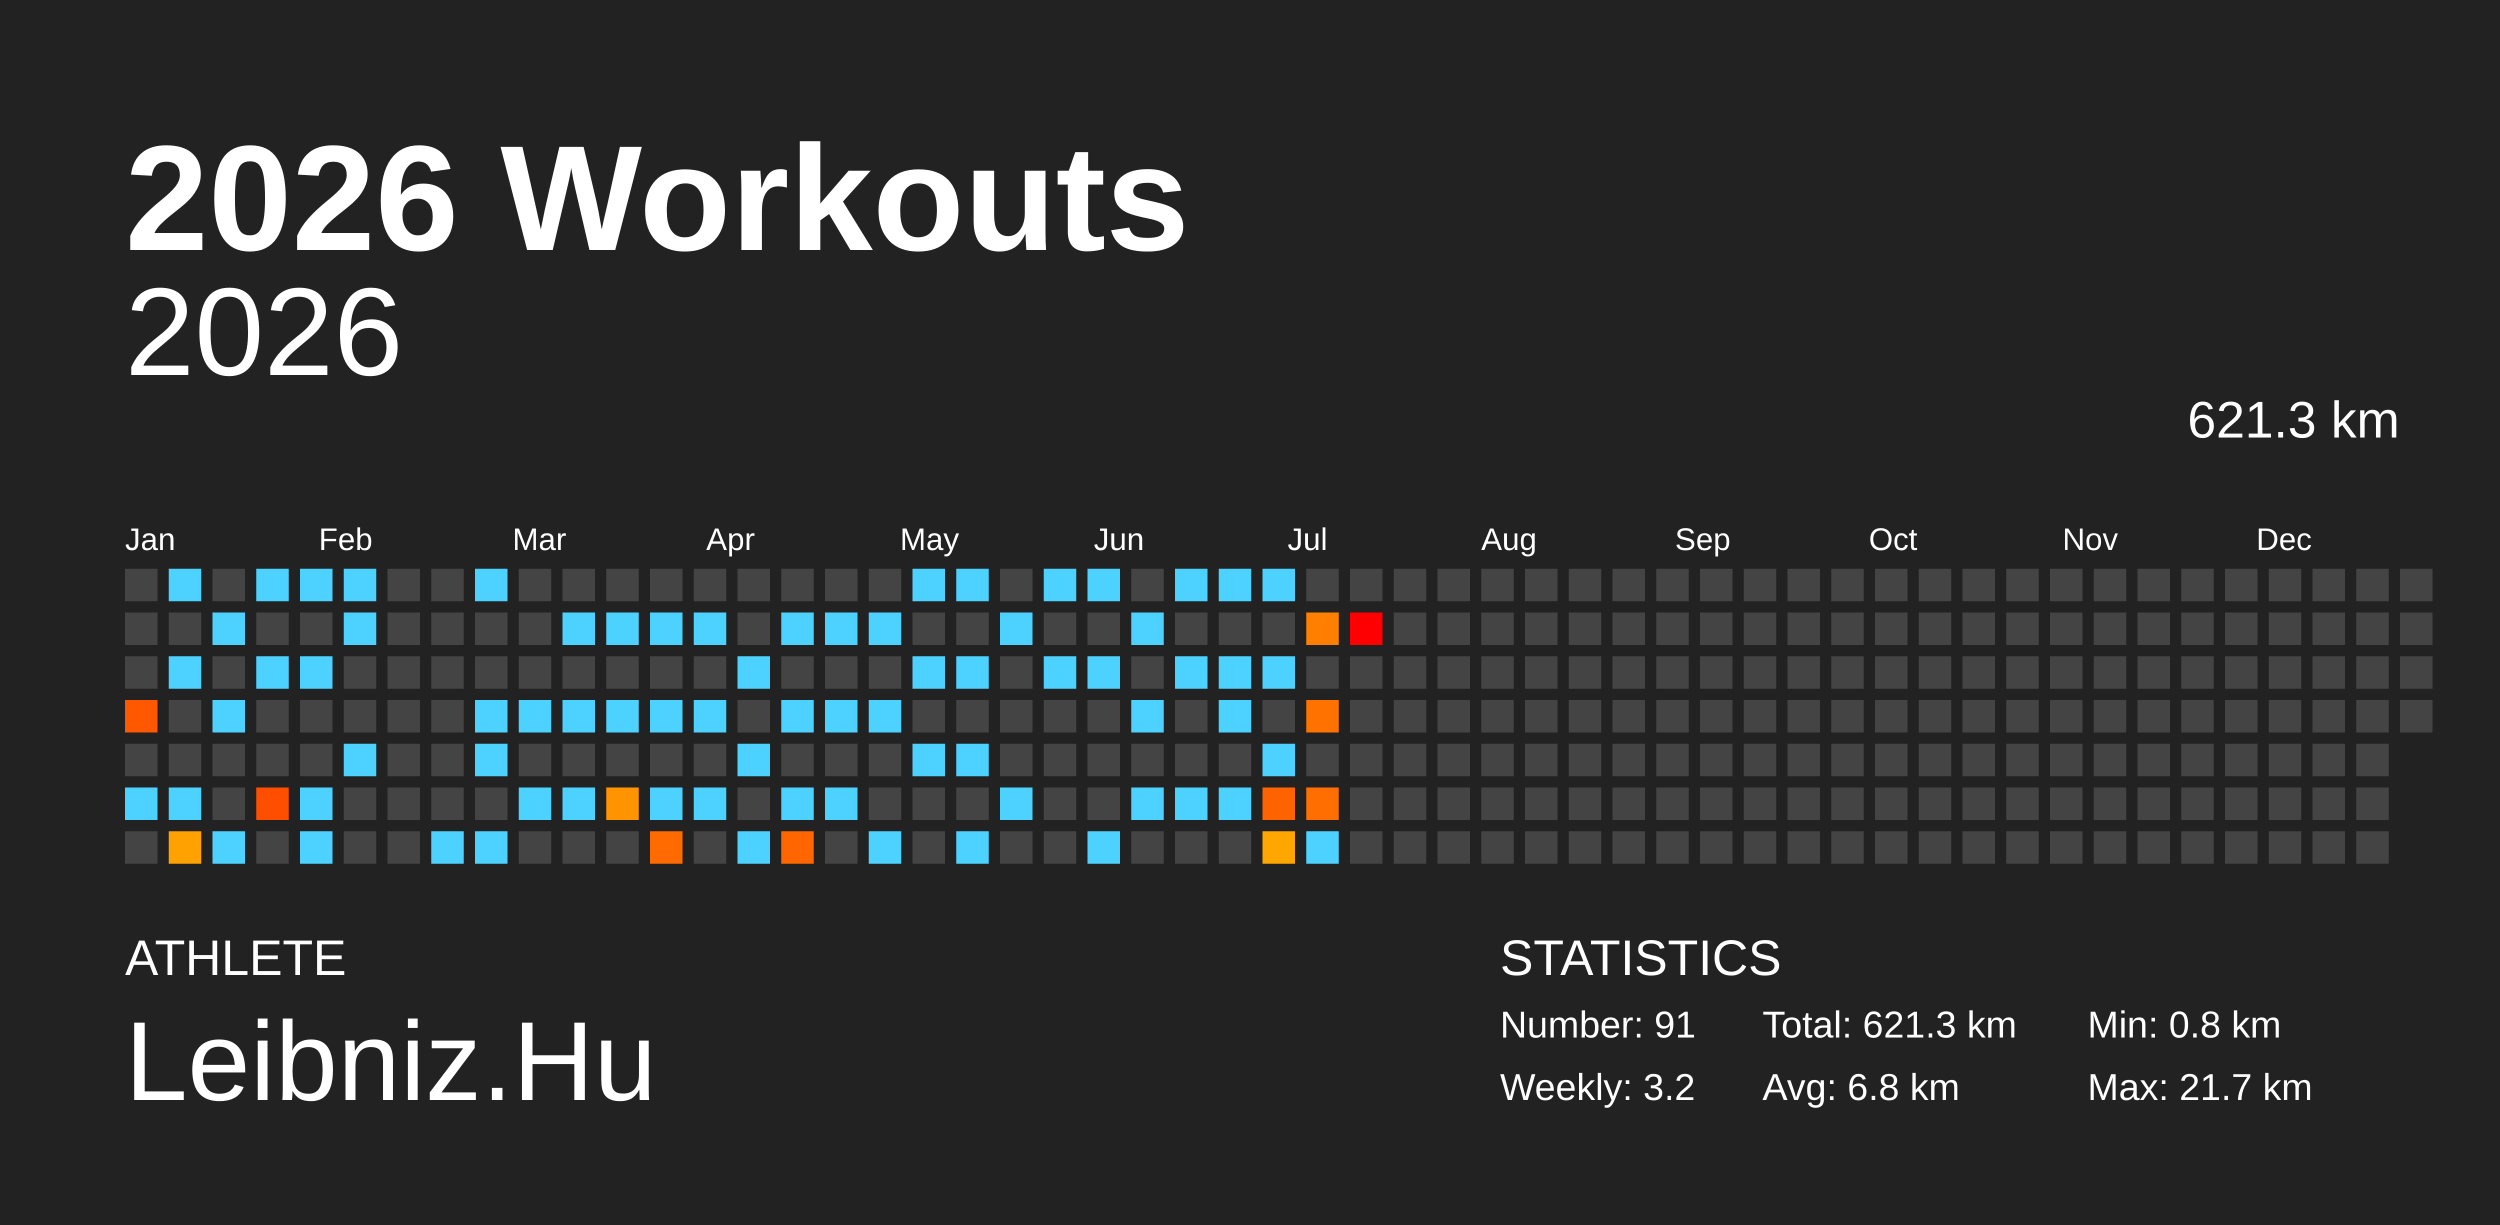
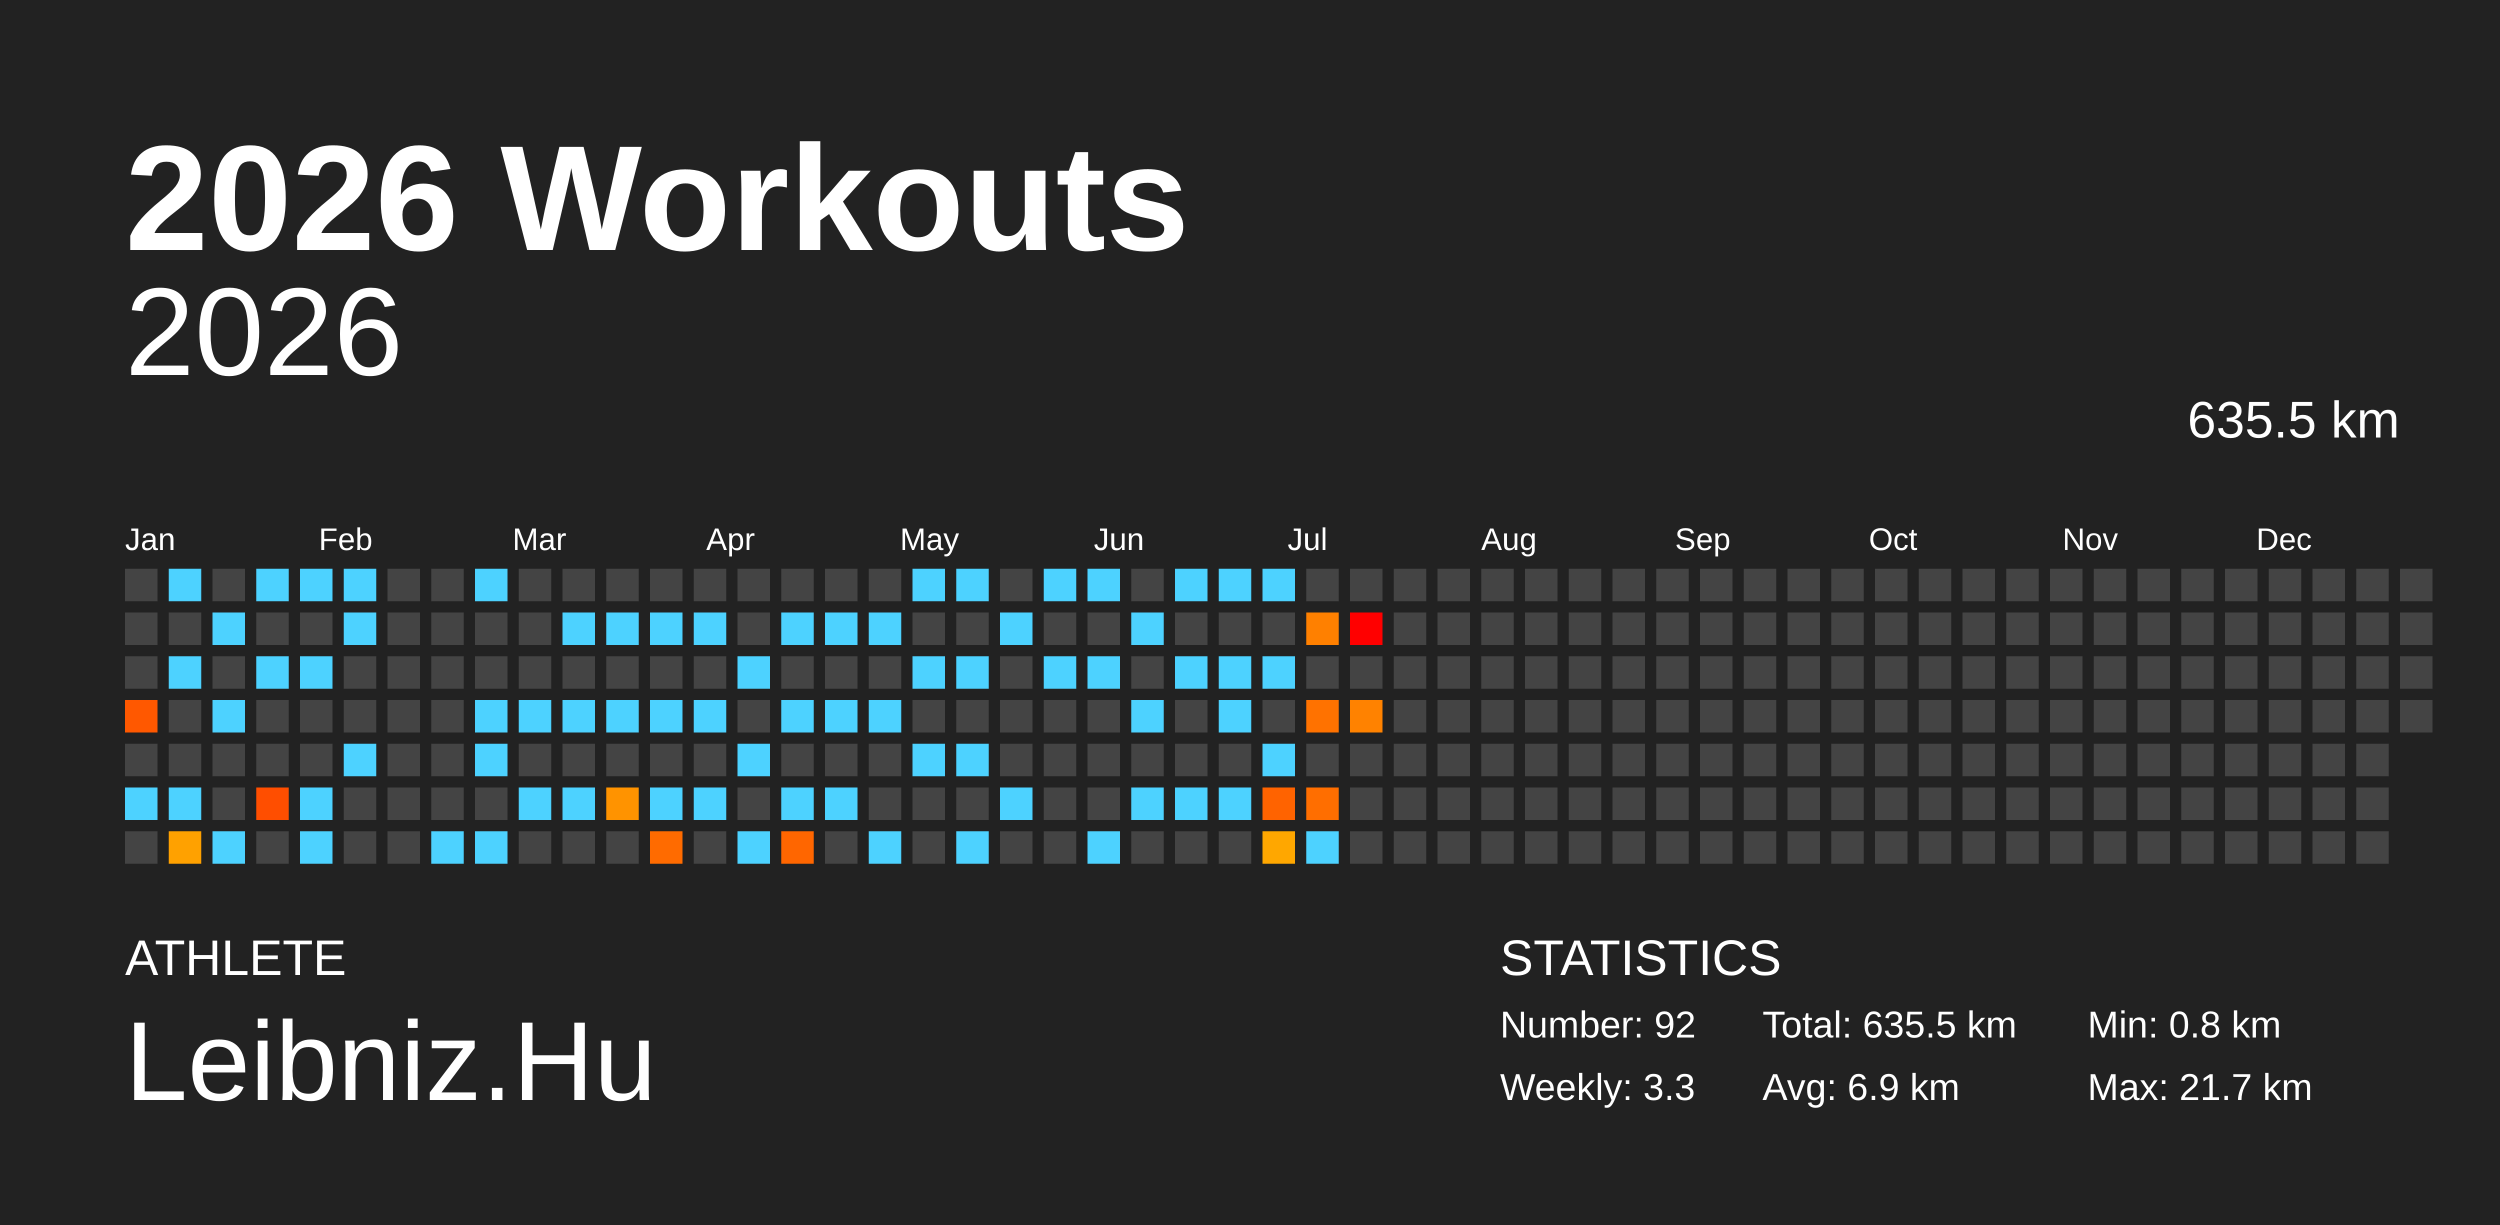
<svg xmlns="http://www.w3.org/2000/svg" baseProfile="full" height="98mm" version="1.1" viewBox="0,0,200,98" width="200mm">
  <defs />
  <rect fill="#222222" height="98" width="200" x="0" y="0" />
  <text fill="#FFFFFF" style="font-size:12px; font-family:Arial; font-weight:bold;" x="10" y="20">2026 Workouts</text>
  <text fill="#FFFFFF" style="font-size:4px; font-family:Arial" x="10" y="78">ATHLETE</text>
  <text fill="#FFFFFF" style="font-size:9px; font-family:Arial" x="10" y="88">Leibniz.Hu</text>
  <text fill="#FFFFFF" style="font-size:4px; font-family:Arial" x="120" y="78">STATISTICS</text>
-   <text fill="#FFFFFF" style="font-size:3px; font-family:Arial" x="120" y="83">Number: 91</text>
-   <text fill="#FFFFFF" style="font-size:3px; font-family:Arial" x="120" y="88">Weekly: 3.2</text>
-   <text fill="#FFFFFF" style="font-size:3px; font-family:Arial" x="141" y="83">Total: 621.3 km</text>
-   <text fill="#FFFFFF" style="font-size:3px; font-family:Arial" x="141" y="88">Avg: 6.8 km</text>
+   <text fill="#FFFFFF" style="font-size:3px; font-family:Arial" x="120" y="83">Number: 92</text>
+   <text fill="#FFFFFF" style="font-size:3px; font-family:Arial" x="120" y="88">Weekly: 3.3</text>
+   <text fill="#FFFFFF" style="font-size:3px; font-family:Arial" x="141" y="83">Total: 635.5 km</text>
+   <text fill="#FFFFFF" style="font-size:3px; font-family:Arial" x="141" y="88">Avg: 6.9 km</text>
  <text fill="#FFFFFF" style="font-size:3px; font-family:Arial" x="167" y="83">Min: 0.8 km</text>
  <text fill="#FFFFFF" style="font-size:3px; font-family:Arial" x="167" y="88">Max: 21.7 km</text>
  <text alignment-baseline="hanging" fill="#FFFFFF" style="font-size:10.0px; font-family:Arial;" x="10" y="30">2026</text>
-   <text alignment-baseline="hanging" fill="#FFFFFF" style="font-size:4.125px; font-family:Arial;" x="175" y="35">621.3 km</text>
+   <text alignment-baseline="hanging" fill="#FFFFFF" style="font-size:4.125px; font-family:Arial;" x="175" y="35">635.5 km</text>
  <text fill="#FFFFFF" style="font-size:2.5px; font-family:Arial" x="10.0" y="44">Jan</text>
  <text fill="#FFFFFF" style="font-size:2.5px; font-family:Arial" x="25.5" y="44">Feb</text>
  <text fill="#FFFFFF" style="font-size:2.5px; font-family:Arial" x="41.0" y="44">Mar</text>
  <text fill="#FFFFFF" style="font-size:2.5px; font-family:Arial" x="56.5" y="44">Apr</text>
  <text fill="#FFFFFF" style="font-size:2.5px; font-family:Arial" x="72.0" y="44">May</text>
  <text fill="#FFFFFF" style="font-size:2.5px; font-family:Arial" x="87.5" y="44">Jun</text>
  <text fill="#FFFFFF" style="font-size:2.5px; font-family:Arial" x="103.0" y="44">Jul</text>
  <text fill="#FFFFFF" style="font-size:2.5px; font-family:Arial" x="118.5" y="44">Aug</text>
  <text fill="#FFFFFF" style="font-size:2.5px; font-family:Arial" x="134.0" y="44">Sep</text>
  <text fill="#FFFFFF" style="font-size:2.5px; font-family:Arial" x="149.5" y="44">Oct</text>
  <text fill="#FFFFFF" style="font-size:2.5px; font-family:Arial" x="165.0" y="44">Nov</text>
  <text fill="#FFFFFF" style="font-size:2.5px; font-family:Arial" x="180.5" y="44">Dec</text>
  <rect fill="#444444" height="2.6" width="2.6" x="10.0" y="45.5" />
  <rect fill="#444444" height="2.6" width="2.6" x="10.0" y="49.0" />
  <rect fill="#444444" height="2.6" width="2.6" x="10.0" y="52.5" />
  <rect fill="#ff5800" height="2.6" width="2.6" x="10.0" y="56.0" />
  <rect fill="#444444" height="2.6" width="2.6" x="10.0" y="59.5" />
  <rect fill="#4dd2ff" height="2.6" width="2.6" x="10.0" y="63.0" />
  <rect fill="#444444" height="2.6" width="2.6" x="10.0" y="66.5" />
  <rect fill="#4dd2ff" height="2.6" width="2.6" x="13.5" y="45.5" />
  <rect fill="#444444" height="2.6" width="2.6" x="13.5" y="49.0" />
  <rect fill="#4dd2ff" height="2.6" width="2.6" x="13.5" y="52.5" />
  <rect fill="#444444" height="2.6" width="2.6" x="13.5" y="56.0" />
  <rect fill="#444444" height="2.6" width="2.6" x="13.5" y="59.5" />
  <rect fill="#4dd2ff" height="2.6" width="2.6" x="13.5" y="63.0" />
  <rect fill="#ffa100" height="2.6" width="2.6" x="13.5" y="66.5" />
  <rect fill="#444444" height="2.6" width="2.6" x="17.0" y="45.5" />
  <rect fill="#4dd2ff" height="2.6" width="2.6" x="17.0" y="49.0" />
  <rect fill="#444444" height="2.6" width="2.6" x="17.0" y="52.5" />
  <rect fill="#4dd2ff" height="2.6" width="2.6" x="17.0" y="56.0" />
  <rect fill="#444444" height="2.6" width="2.6" x="17.0" y="59.5" />
  <rect fill="#444444" height="2.6" width="2.6" x="17.0" y="63.0" />
  <rect fill="#4dd2ff" height="2.6" width="2.6" x="17.0" y="66.5" />
  <rect fill="#4dd2ff" height="2.6" width="2.6" x="20.5" y="45.5" />
  <rect fill="#444444" height="2.6" width="2.6" x="20.5" y="49.0" />
  <rect fill="#4dd2ff" height="2.6" width="2.6" x="20.5" y="52.5" />
  <rect fill="#444444" height="2.6" width="2.6" x="20.5" y="56.0" />
  <rect fill="#444444" height="2.6" width="2.6" x="20.5" y="59.5" />
  <rect fill="#ff4e00" height="2.6" width="2.6" x="20.5" y="63.0" />
  <rect fill="#444444" height="2.6" width="2.6" x="20.5" y="66.5" />
  <rect fill="#4dd2ff" height="2.6" width="2.6" x="24.0" y="45.5" />
  <rect fill="#444444" height="2.6" width="2.6" x="24.0" y="49.0" />
  <rect fill="#4dd2ff" height="2.6" width="2.6" x="24.0" y="52.5" />
  <rect fill="#444444" height="2.6" width="2.6" x="24.0" y="56.0" />
  <rect fill="#444444" height="2.6" width="2.6" x="24.0" y="59.5" />
  <rect fill="#4dd2ff" height="2.6" width="2.6" x="24.0" y="63.0" />
  <rect fill="#4dd2ff" height="2.6" width="2.6" x="24.0" y="66.5" />
  <rect fill="#4dd2ff" height="2.6" width="2.6" x="27.5" y="45.5" />
  <rect fill="#4dd2ff" height="2.6" width="2.6" x="27.5" y="49.0" />
  <rect fill="#444444" height="2.6" width="2.6" x="27.5" y="52.5" />
  <rect fill="#444444" height="2.6" width="2.6" x="27.5" y="56.0" />
  <rect fill="#4dd2ff" height="2.6" width="2.6" x="27.5" y="59.5" />
  <rect fill="#444444" height="2.6" width="2.6" x="27.5" y="63.0" />
  <rect fill="#444444" height="2.6" width="2.6" x="27.5" y="66.5" />
  <rect fill="#444444" height="2.6" width="2.6" x="31.0" y="45.5" />
  <rect fill="#444444" height="2.6" width="2.6" x="31.0" y="49.0" />
  <rect fill="#444444" height="2.6" width="2.6" x="31.0" y="52.5" />
  <rect fill="#444444" height="2.6" width="2.6" x="31.0" y="56.0" />
  <rect fill="#444444" height="2.6" width="2.6" x="31.0" y="59.5" />
  <rect fill="#444444" height="2.6" width="2.6" x="31.0" y="63.0" />
  <rect fill="#444444" height="2.6" width="2.6" x="31.0" y="66.5" />
  <rect fill="#444444" height="2.6" width="2.6" x="34.5" y="45.5" />
  <rect fill="#444444" height="2.6" width="2.6" x="34.5" y="49.0" />
  <rect fill="#444444" height="2.6" width="2.6" x="34.5" y="52.5" />
  <rect fill="#444444" height="2.6" width="2.6" x="34.5" y="56.0" />
  <rect fill="#444444" height="2.6" width="2.6" x="34.5" y="59.5" />
  <rect fill="#444444" height="2.6" width="2.6" x="34.5" y="63.0" />
  <rect fill="#4dd2ff" height="2.6" width="2.6" x="34.5" y="66.5" />
  <rect fill="#4dd2ff" height="2.6" width="2.6" x="38.0" y="45.5" />
  <rect fill="#444444" height="2.6" width="2.6" x="38.0" y="49.0" />
  <rect fill="#444444" height="2.6" width="2.6" x="38.0" y="52.5" />
  <rect fill="#4dd2ff" height="2.6" width="2.6" x="38.0" y="56.0" />
  <rect fill="#4dd2ff" height="2.6" width="2.6" x="38.0" y="59.5" />
  <rect fill="#444444" height="2.6" width="2.6" x="38.0" y="63.0" />
  <rect fill="#4dd2ff" height="2.6" width="2.6" x="38.0" y="66.5" />
  <rect fill="#444444" height="2.6" width="2.6" x="41.5" y="45.5" />
  <rect fill="#444444" height="2.6" width="2.6" x="41.5" y="49.0" />
  <rect fill="#444444" height="2.6" width="2.6" x="41.5" y="52.5" />
  <rect fill="#4dd2ff" height="2.6" width="2.6" x="41.5" y="56.0" />
  <rect fill="#444444" height="2.6" width="2.6" x="41.5" y="59.5" />
  <rect fill="#4dd2ff" height="2.6" width="2.6" x="41.5" y="63.0" />
  <rect fill="#444444" height="2.6" width="2.6" x="41.5" y="66.5" />
  <rect fill="#444444" height="2.6" width="2.6" x="45.0" y="45.5" />
  <rect fill="#4dd2ff" height="2.6" width="2.6" x="45.0" y="49.0" />
  <rect fill="#444444" height="2.6" width="2.6" x="45.0" y="52.5" />
  <rect fill="#4dd2ff" height="2.6" width="2.6" x="45.0" y="56.0" />
  <rect fill="#444444" height="2.6" width="2.6" x="45.0" y="59.5" />
  <rect fill="#4dd2ff" height="2.6" width="2.6" x="45.0" y="63.0" />
  <rect fill="#444444" height="2.6" width="2.6" x="45.0" y="66.5" />
  <rect fill="#444444" height="2.6" width="2.6" x="48.5" y="45.5" />
  <rect fill="#4dd2ff" height="2.6" width="2.6" x="48.5" y="49.0" />
  <rect fill="#444444" height="2.6" width="2.6" x="48.5" y="52.5" />
  <rect fill="#4dd2ff" height="2.6" width="2.6" x="48.5" y="56.0" />
  <rect fill="#444444" height="2.6" width="2.6" x="48.5" y="59.5" />
  <rect fill="#ff9300" height="2.6" width="2.6" x="48.5" y="63.0" />
  <rect fill="#444444" height="2.6" width="2.6" x="48.5" y="66.5" />
  <rect fill="#444444" height="2.6" width="2.6" x="52.0" y="45.5" />
  <rect fill="#4dd2ff" height="2.6" width="2.6" x="52.0" y="49.0" />
  <rect fill="#444444" height="2.6" width="2.6" x="52.0" y="52.5" />
  <rect fill="#4dd2ff" height="2.6" width="2.6" x="52.0" y="56.0" />
  <rect fill="#444444" height="2.6" width="2.6" x="52.0" y="59.5" />
  <rect fill="#4dd2ff" height="2.6" width="2.6" x="52.0" y="63.0" />
  <rect fill="#ff6b00" height="2.6" width="2.6" x="52.0" y="66.5" />
  <rect fill="#444444" height="2.6" width="2.6" x="55.5" y="45.5" />
  <rect fill="#4dd2ff" height="2.6" width="2.6" x="55.5" y="49.0" />
  <rect fill="#444444" height="2.6" width="2.6" x="55.5" y="52.5" />
  <rect fill="#4dd2ff" height="2.6" width="2.6" x="55.5" y="56.0" />
  <rect fill="#444444" height="2.6" width="2.6" x="55.5" y="59.5" />
  <rect fill="#4dd2ff" height="2.6" width="2.6" x="55.5" y="63.0" />
  <rect fill="#444444" height="2.6" width="2.6" x="55.5" y="66.5" />
  <rect fill="#444444" height="2.6" width="2.6" x="59.0" y="45.5" />
  <rect fill="#444444" height="2.6" width="2.6" x="59.0" y="49.0" />
  <rect fill="#4dd2ff" height="2.6" width="2.6" x="59.0" y="52.5" />
  <rect fill="#444444" height="2.6" width="2.6" x="59.0" y="56.0" />
  <rect fill="#4dd2ff" height="2.6" width="2.6" x="59.0" y="59.5" />
  <rect fill="#444444" height="2.6" width="2.6" x="59.0" y="63.0" />
  <rect fill="#4dd2ff" height="2.6" width="2.6" x="59.0" y="66.5" />
  <rect fill="#444444" height="2.6" width="2.6" x="62.5" y="45.5" />
  <rect fill="#4dd2ff" height="2.6" width="2.6" x="62.5" y="49.0" />
  <rect fill="#444444" height="2.6" width="2.6" x="62.5" y="52.5" />
  <rect fill="#4dd2ff" height="2.6" width="2.6" x="62.5" y="56.0" />
  <rect fill="#444444" height="2.6" width="2.6" x="62.5" y="59.5" />
  <rect fill="#4dd2ff" height="2.6" width="2.6" x="62.5" y="63.0" />
  <rect fill="#ff6600" height="2.6" width="2.6" x="62.5" y="66.5" />
  <rect fill="#444444" height="2.6" width="2.6" x="66.0" y="45.5" />
  <rect fill="#4dd2ff" height="2.6" width="2.6" x="66.0" y="49.0" />
  <rect fill="#444444" height="2.6" width="2.6" x="66.0" y="52.5" />
  <rect fill="#4dd2ff" height="2.6" width="2.6" x="66.0" y="56.0" />
  <rect fill="#444444" height="2.6" width="2.6" x="66.0" y="59.5" />
  <rect fill="#4dd2ff" height="2.6" width="2.6" x="66.0" y="63.0" />
  <rect fill="#444444" height="2.6" width="2.6" x="66.0" y="66.5" />
  <rect fill="#444444" height="2.6" width="2.6" x="69.5" y="45.5" />
  <rect fill="#4dd2ff" height="2.6" width="2.6" x="69.5" y="49.0" />
  <rect fill="#444444" height="2.6" width="2.6" x="69.5" y="52.5" />
  <rect fill="#4dd2ff" height="2.6" width="2.6" x="69.5" y="56.0" />
  <rect fill="#444444" height="2.6" width="2.6" x="69.5" y="59.5" />
  <rect fill="#444444" height="2.6" width="2.6" x="69.5" y="63.0" />
  <rect fill="#4dd2ff" height="2.6" width="2.6" x="69.5" y="66.5" />
  <rect fill="#4dd2ff" height="2.6" width="2.6" x="73.0" y="45.5" />
  <rect fill="#444444" height="2.6" width="2.6" x="73.0" y="49.0" />
  <rect fill="#4dd2ff" height="2.6" width="2.6" x="73.0" y="52.5" />
  <rect fill="#444444" height="2.6" width="2.6" x="73.0" y="56.0" />
  <rect fill="#4dd2ff" height="2.6" width="2.6" x="73.0" y="59.5" />
  <rect fill="#444444" height="2.6" width="2.6" x="73.0" y="63.0" />
  <rect fill="#444444" height="2.6" width="2.6" x="73.0" y="66.5" />
  <rect fill="#4dd2ff" height="2.6" width="2.6" x="76.5" y="45.5" />
  <rect fill="#444444" height="2.6" width="2.6" x="76.5" y="49.0" />
  <rect fill="#4dd2ff" height="2.6" width="2.6" x="76.5" y="52.5" />
  <rect fill="#444444" height="2.6" width="2.6" x="76.5" y="56.0" />
  <rect fill="#4dd2ff" height="2.6" width="2.6" x="76.5" y="59.5" />
  <rect fill="#444444" height="2.6" width="2.6" x="76.5" y="63.0" />
  <rect fill="#4dd2ff" height="2.6" width="2.6" x="76.5" y="66.5" />
  <rect fill="#444444" height="2.6" width="2.6" x="80.0" y="45.5" />
  <rect fill="#4dd2ff" height="2.6" width="2.6" x="80.0" y="49.0" />
  <rect fill="#444444" height="2.6" width="2.6" x="80.0" y="52.5" />
  <rect fill="#444444" height="2.6" width="2.6" x="80.0" y="56.0" />
  <rect fill="#444444" height="2.6" width="2.6" x="80.0" y="59.5" />
  <rect fill="#4dd2ff" height="2.6" width="2.6" x="80.0" y="63.0" />
  <rect fill="#444444" height="2.6" width="2.6" x="80.0" y="66.5" />
  <rect fill="#4dd2ff" height="2.6" width="2.6" x="83.5" y="45.5" />
  <rect fill="#444444" height="2.6" width="2.6" x="83.5" y="49.0" />
  <rect fill="#4dd2ff" height="2.6" width="2.6" x="83.5" y="52.5" />
  <rect fill="#444444" height="2.6" width="2.6" x="83.5" y="56.0" />
  <rect fill="#444444" height="2.6" width="2.6" x="83.5" y="59.5" />
  <rect fill="#444444" height="2.6" width="2.6" x="83.5" y="63.0" />
  <rect fill="#444444" height="2.6" width="2.6" x="83.5" y="66.5" />
  <rect fill="#4dd2ff" height="2.6" width="2.6" x="87.0" y="45.5" />
  <rect fill="#444444" height="2.6" width="2.6" x="87.0" y="49.0" />
  <rect fill="#4dd2ff" height="2.6" width="2.6" x="87.0" y="52.5" />
  <rect fill="#444444" height="2.6" width="2.6" x="87.0" y="56.0" />
  <rect fill="#444444" height="2.6" width="2.6" x="87.0" y="59.5" />
  <rect fill="#444444" height="2.6" width="2.6" x="87.0" y="63.0" />
  <rect fill="#4dd2ff" height="2.6" width="2.6" x="87.0" y="66.5" />
  <rect fill="#444444" height="2.6" width="2.6" x="90.5" y="45.5" />
  <rect fill="#4dd2ff" height="2.6" width="2.6" x="90.5" y="49.0" />
  <rect fill="#444444" height="2.6" width="2.6" x="90.5" y="52.5" />
  <rect fill="#4dd2ff" height="2.6" width="2.6" x="90.5" y="56.0" />
  <rect fill="#444444" height="2.6" width="2.6" x="90.5" y="59.5" />
  <rect fill="#4dd2ff" height="2.6" width="2.6" x="90.5" y="63.0" />
  <rect fill="#444444" height="2.6" width="2.6" x="90.5" y="66.5" />
  <rect fill="#4dd2ff" height="2.6" width="2.6" x="94.0" y="45.5" />
  <rect fill="#444444" height="2.6" width="2.6" x="94.0" y="49.0" />
  <rect fill="#4dd2ff" height="2.6" width="2.6" x="94.0" y="52.5" />
  <rect fill="#444444" height="2.6" width="2.6" x="94.0" y="56.0" />
  <rect fill="#444444" height="2.6" width="2.6" x="94.0" y="59.5" />
  <rect fill="#4dd2ff" height="2.6" width="2.6" x="94.0" y="63.0" />
  <rect fill="#444444" height="2.6" width="2.6" x="94.0" y="66.5" />
  <rect fill="#4dd2ff" height="2.6" width="2.6" x="97.5" y="45.5" />
  <rect fill="#444444" height="2.6" width="2.6" x="97.5" y="49.0" />
  <rect fill="#4dd2ff" height="2.6" width="2.6" x="97.5" y="52.5" />
  <rect fill="#4dd2ff" height="2.6" width="2.6" x="97.5" y="56.0" />
  <rect fill="#444444" height="2.6" width="2.6" x="97.5" y="59.5" />
  <rect fill="#4dd2ff" height="2.6" width="2.6" x="97.5" y="63.0" />
  <rect fill="#444444" height="2.6" width="2.6" x="97.5" y="66.5" />
  <rect fill="#4dd2ff" height="2.6" width="2.6" x="101.0" y="45.5" />
  <rect fill="#444444" height="2.6" width="2.6" x="101.0" y="49.0" />
  <rect fill="#4dd2ff" height="2.6" width="2.6" x="101.0" y="52.5" />
  <rect fill="#444444" height="2.6" width="2.6" x="101.0" y="56.0" />
  <rect fill="#4dd2ff" height="2.6" width="2.6" x="101.0" y="59.5" />
  <rect fill="#ff6300" height="2.6" width="2.6" x="101.0" y="63.0" />
  <rect fill="#ffa700" height="2.6" width="2.6" x="101.0" y="66.5" />
  <rect fill="#444444" height="2.6" width="2.6" x="104.5" y="45.5" />
  <rect fill="#ff8000" height="2.6" width="2.6" x="104.5" y="49.0" />
  <rect fill="#444444" height="2.6" width="2.6" x="104.5" y="52.5" />
  <rect fill="#ff7200" height="2.6" width="2.6" x="104.5" y="56.0" />
  <rect fill="#444444" height="2.6" width="2.6" x="104.5" y="59.5" />
  <rect fill="#ff6e00" height="2.6" width="2.6" x="104.5" y="63.0" />
  <rect fill="#4dd2ff" height="2.6" width="2.6" x="104.5" y="66.5" />
  <rect fill="#444444" height="2.6" width="2.6" x="108.0" y="45.5" />
  <rect fill="red" height="2.6" width="2.6" x="108.0" y="49.0" />
  <rect fill="#444444" height="2.6" width="2.6" x="108.0" y="52.5" />
-   <rect fill="#444444" height="2.6" width="2.6" x="108.0" y="56.0" />
+   <rect fill="#ff8200" height="2.6" width="2.6" x="108.0" y="56.0" />
  <rect fill="#444444" height="2.6" width="2.6" x="108.0" y="59.5" />
  <rect fill="#444444" height="2.6" width="2.6" x="108.0" y="63.0" />
  <rect fill="#444444" height="2.6" width="2.6" x="108.0" y="66.5" />
  <rect fill="#444444" height="2.6" width="2.6" x="111.5" y="45.5" />
  <rect fill="#444444" height="2.6" width="2.6" x="111.5" y="49.0" />
  <rect fill="#444444" height="2.6" width="2.6" x="111.5" y="52.5" />
  <rect fill="#444444" height="2.6" width="2.6" x="111.5" y="56.0" />
  <rect fill="#444444" height="2.6" width="2.6" x="111.5" y="59.5" />
  <rect fill="#444444" height="2.6" width="2.6" x="111.5" y="63.0" />
  <rect fill="#444444" height="2.6" width="2.6" x="111.5" y="66.5" />
  <rect fill="#444444" height="2.6" width="2.6" x="115.0" y="45.5" />
  <rect fill="#444444" height="2.6" width="2.6" x="115.0" y="49.0" />
  <rect fill="#444444" height="2.6" width="2.6" x="115.0" y="52.5" />
  <rect fill="#444444" height="2.6" width="2.6" x="115.0" y="56.0" />
  <rect fill="#444444" height="2.6" width="2.6" x="115.0" y="59.5" />
  <rect fill="#444444" height="2.6" width="2.6" x="115.0" y="63.0" />
  <rect fill="#444444" height="2.6" width="2.6" x="115.0" y="66.5" />
  <rect fill="#444444" height="2.6" width="2.6" x="118.5" y="45.5" />
  <rect fill="#444444" height="2.6" width="2.6" x="118.5" y="49.0" />
  <rect fill="#444444" height="2.6" width="2.6" x="118.5" y="52.5" />
  <rect fill="#444444" height="2.6" width="2.6" x="118.5" y="56.0" />
  <rect fill="#444444" height="2.6" width="2.6" x="118.5" y="59.5" />
  <rect fill="#444444" height="2.6" width="2.6" x="118.5" y="63.0" />
  <rect fill="#444444" height="2.6" width="2.6" x="118.5" y="66.5" />
  <rect fill="#444444" height="2.6" width="2.6" x="122.0" y="45.5" />
  <rect fill="#444444" height="2.6" width="2.6" x="122.0" y="49.0" />
  <rect fill="#444444" height="2.6" width="2.6" x="122.0" y="52.5" />
  <rect fill="#444444" height="2.6" width="2.6" x="122.0" y="56.0" />
  <rect fill="#444444" height="2.6" width="2.6" x="122.0" y="59.5" />
  <rect fill="#444444" height="2.6" width="2.6" x="122.0" y="63.0" />
  <rect fill="#444444" height="2.6" width="2.6" x="122.0" y="66.5" />
  <rect fill="#444444" height="2.6" width="2.6" x="125.5" y="45.5" />
  <rect fill="#444444" height="2.6" width="2.6" x="125.5" y="49.0" />
  <rect fill="#444444" height="2.6" width="2.6" x="125.5" y="52.5" />
  <rect fill="#444444" height="2.6" width="2.6" x="125.5" y="56.0" />
  <rect fill="#444444" height="2.6" width="2.6" x="125.5" y="59.5" />
  <rect fill="#444444" height="2.6" width="2.6" x="125.5" y="63.0" />
  <rect fill="#444444" height="2.6" width="2.6" x="125.5" y="66.5" />
  <rect fill="#444444" height="2.6" width="2.6" x="129.0" y="45.5" />
  <rect fill="#444444" height="2.6" width="2.6" x="129.0" y="49.0" />
  <rect fill="#444444" height="2.6" width="2.6" x="129.0" y="52.5" />
  <rect fill="#444444" height="2.6" width="2.6" x="129.0" y="56.0" />
  <rect fill="#444444" height="2.6" width="2.6" x="129.0" y="59.5" />
  <rect fill="#444444" height="2.6" width="2.6" x="129.0" y="63.0" />
  <rect fill="#444444" height="2.6" width="2.6" x="129.0" y="66.5" />
  <rect fill="#444444" height="2.6" width="2.6" x="132.5" y="45.5" />
  <rect fill="#444444" height="2.6" width="2.6" x="132.5" y="49.0" />
  <rect fill="#444444" height="2.6" width="2.6" x="132.5" y="52.5" />
  <rect fill="#444444" height="2.6" width="2.6" x="132.5" y="56.0" />
  <rect fill="#444444" height="2.6" width="2.6" x="132.5" y="59.5" />
  <rect fill="#444444" height="2.6" width="2.6" x="132.5" y="63.0" />
  <rect fill="#444444" height="2.6" width="2.6" x="132.5" y="66.5" />
  <rect fill="#444444" height="2.6" width="2.6" x="136.0" y="45.5" />
  <rect fill="#444444" height="2.6" width="2.6" x="136.0" y="49.0" />
  <rect fill="#444444" height="2.6" width="2.6" x="136.0" y="52.5" />
  <rect fill="#444444" height="2.6" width="2.6" x="136.0" y="56.0" />
  <rect fill="#444444" height="2.6" width="2.6" x="136.0" y="59.5" />
  <rect fill="#444444" height="2.6" width="2.6" x="136.0" y="63.0" />
  <rect fill="#444444" height="2.6" width="2.6" x="136.0" y="66.5" />
  <rect fill="#444444" height="2.6" width="2.6" x="139.5" y="45.5" />
  <rect fill="#444444" height="2.6" width="2.6" x="139.5" y="49.0" />
  <rect fill="#444444" height="2.6" width="2.6" x="139.5" y="52.5" />
  <rect fill="#444444" height="2.6" width="2.6" x="139.5" y="56.0" />
  <rect fill="#444444" height="2.6" width="2.6" x="139.5" y="59.5" />
  <rect fill="#444444" height="2.6" width="2.6" x="139.5" y="63.0" />
  <rect fill="#444444" height="2.6" width="2.6" x="139.5" y="66.5" />
  <rect fill="#444444" height="2.6" width="2.6" x="143.0" y="45.5" />
  <rect fill="#444444" height="2.6" width="2.6" x="143.0" y="49.0" />
  <rect fill="#444444" height="2.6" width="2.6" x="143.0" y="52.5" />
  <rect fill="#444444" height="2.6" width="2.6" x="143.0" y="56.0" />
  <rect fill="#444444" height="2.6" width="2.6" x="143.0" y="59.5" />
  <rect fill="#444444" height="2.6" width="2.6" x="143.0" y="63.0" />
  <rect fill="#444444" height="2.6" width="2.6" x="143.0" y="66.5" />
  <rect fill="#444444" height="2.6" width="2.6" x="146.5" y="45.5" />
  <rect fill="#444444" height="2.6" width="2.6" x="146.5" y="49.0" />
  <rect fill="#444444" height="2.6" width="2.6" x="146.5" y="52.5" />
  <rect fill="#444444" height="2.6" width="2.6" x="146.5" y="56.0" />
  <rect fill="#444444" height="2.6" width="2.6" x="146.5" y="59.5" />
  <rect fill="#444444" height="2.6" width="2.6" x="146.5" y="63.0" />
  <rect fill="#444444" height="2.6" width="2.6" x="146.5" y="66.5" />
  <rect fill="#444444" height="2.6" width="2.6" x="150.0" y="45.5" />
  <rect fill="#444444" height="2.6" width="2.6" x="150.0" y="49.0" />
  <rect fill="#444444" height="2.6" width="2.6" x="150.0" y="52.5" />
  <rect fill="#444444" height="2.6" width="2.6" x="150.0" y="56.0" />
  <rect fill="#444444" height="2.6" width="2.6" x="150.0" y="59.5" />
  <rect fill="#444444" height="2.6" width="2.6" x="150.0" y="63.0" />
  <rect fill="#444444" height="2.6" width="2.6" x="150.0" y="66.5" />
  <rect fill="#444444" height="2.6" width="2.6" x="153.5" y="45.5" />
  <rect fill="#444444" height="2.6" width="2.6" x="153.5" y="49.0" />
  <rect fill="#444444" height="2.6" width="2.6" x="153.5" y="52.5" />
  <rect fill="#444444" height="2.6" width="2.6" x="153.5" y="56.0" />
  <rect fill="#444444" height="2.6" width="2.6" x="153.5" y="59.5" />
  <rect fill="#444444" height="2.6" width="2.6" x="153.5" y="63.0" />
  <rect fill="#444444" height="2.6" width="2.6" x="153.5" y="66.5" />
  <rect fill="#444444" height="2.6" width="2.6" x="157.0" y="45.5" />
  <rect fill="#444444" height="2.6" width="2.6" x="157.0" y="49.0" />
  <rect fill="#444444" height="2.6" width="2.6" x="157.0" y="52.5" />
  <rect fill="#444444" height="2.6" width="2.6" x="157.0" y="56.0" />
  <rect fill="#444444" height="2.6" width="2.6" x="157.0" y="59.5" />
  <rect fill="#444444" height="2.6" width="2.6" x="157.0" y="63.0" />
  <rect fill="#444444" height="2.6" width="2.6" x="157.0" y="66.5" />
  <rect fill="#444444" height="2.6" width="2.6" x="160.5" y="45.5" />
  <rect fill="#444444" height="2.6" width="2.6" x="160.5" y="49.0" />
  <rect fill="#444444" height="2.6" width="2.6" x="160.5" y="52.5" />
  <rect fill="#444444" height="2.6" width="2.6" x="160.5" y="56.0" />
  <rect fill="#444444" height="2.6" width="2.6" x="160.5" y="59.5" />
  <rect fill="#444444" height="2.6" width="2.6" x="160.5" y="63.0" />
  <rect fill="#444444" height="2.6" width="2.6" x="160.5" y="66.5" />
  <rect fill="#444444" height="2.6" width="2.6" x="164.0" y="45.5" />
  <rect fill="#444444" height="2.6" width="2.6" x="164.0" y="49.0" />
  <rect fill="#444444" height="2.6" width="2.6" x="164.0" y="52.5" />
  <rect fill="#444444" height="2.6" width="2.6" x="164.0" y="56.0" />
  <rect fill="#444444" height="2.6" width="2.6" x="164.0" y="59.5" />
  <rect fill="#444444" height="2.6" width="2.6" x="164.0" y="63.0" />
  <rect fill="#444444" height="2.6" width="2.6" x="164.0" y="66.5" />
  <rect fill="#444444" height="2.6" width="2.6" x="167.5" y="45.5" />
  <rect fill="#444444" height="2.6" width="2.6" x="167.5" y="49.0" />
  <rect fill="#444444" height="2.6" width="2.6" x="167.5" y="52.5" />
  <rect fill="#444444" height="2.6" width="2.6" x="167.5" y="56.0" />
  <rect fill="#444444" height="2.6" width="2.6" x="167.5" y="59.5" />
  <rect fill="#444444" height="2.6" width="2.6" x="167.5" y="63.0" />
  <rect fill="#444444" height="2.6" width="2.6" x="167.5" y="66.5" />
  <rect fill="#444444" height="2.6" width="2.6" x="171.0" y="45.5" />
  <rect fill="#444444" height="2.6" width="2.6" x="171.0" y="49.0" />
  <rect fill="#444444" height="2.6" width="2.6" x="171.0" y="52.5" />
  <rect fill="#444444" height="2.6" width="2.6" x="171.0" y="56.0" />
  <rect fill="#444444" height="2.6" width="2.6" x="171.0" y="59.5" />
  <rect fill="#444444" height="2.6" width="2.6" x="171.0" y="63.0" />
  <rect fill="#444444" height="2.6" width="2.6" x="171.0" y="66.5" />
  <rect fill="#444444" height="2.6" width="2.6" x="174.5" y="45.5" />
  <rect fill="#444444" height="2.6" width="2.6" x="174.5" y="49.0" />
  <rect fill="#444444" height="2.6" width="2.6" x="174.5" y="52.5" />
  <rect fill="#444444" height="2.6" width="2.6" x="174.5" y="56.0" />
  <rect fill="#444444" height="2.6" width="2.6" x="174.5" y="59.5" />
  <rect fill="#444444" height="2.6" width="2.6" x="174.5" y="63.0" />
  <rect fill="#444444" height="2.6" width="2.6" x="174.5" y="66.5" />
  <rect fill="#444444" height="2.6" width="2.6" x="178.0" y="45.5" />
  <rect fill="#444444" height="2.6" width="2.6" x="178.0" y="49.0" />
  <rect fill="#444444" height="2.6" width="2.6" x="178.0" y="52.5" />
  <rect fill="#444444" height="2.6" width="2.6" x="178.0" y="56.0" />
  <rect fill="#444444" height="2.6" width="2.6" x="178.0" y="59.5" />
  <rect fill="#444444" height="2.6" width="2.6" x="178.0" y="63.0" />
  <rect fill="#444444" height="2.6" width="2.6" x="178.0" y="66.5" />
  <rect fill="#444444" height="2.6" width="2.6" x="181.5" y="45.5" />
  <rect fill="#444444" height="2.6" width="2.6" x="181.5" y="49.0" />
  <rect fill="#444444" height="2.6" width="2.6" x="181.5" y="52.5" />
  <rect fill="#444444" height="2.6" width="2.6" x="181.5" y="56.0" />
  <rect fill="#444444" height="2.6" width="2.6" x="181.5" y="59.5" />
  <rect fill="#444444" height="2.6" width="2.6" x="181.5" y="63.0" />
  <rect fill="#444444" height="2.6" width="2.6" x="181.5" y="66.5" />
  <rect fill="#444444" height="2.6" width="2.6" x="185.0" y="45.5" />
  <rect fill="#444444" height="2.6" width="2.6" x="185.0" y="49.0" />
  <rect fill="#444444" height="2.6" width="2.6" x="185.0" y="52.5" />
  <rect fill="#444444" height="2.6" width="2.6" x="185.0" y="56.0" />
  <rect fill="#444444" height="2.6" width="2.6" x="185.0" y="59.5" />
  <rect fill="#444444" height="2.6" width="2.6" x="185.0" y="63.0" />
  <rect fill="#444444" height="2.6" width="2.6" x="185.0" y="66.5" />
  <rect fill="#444444" height="2.6" width="2.6" x="188.5" y="45.5" />
  <rect fill="#444444" height="2.6" width="2.6" x="188.5" y="49.0" />
  <rect fill="#444444" height="2.6" width="2.6" x="188.5" y="52.5" />
  <rect fill="#444444" height="2.6" width="2.6" x="188.5" y="56.0" />
  <rect fill="#444444" height="2.6" width="2.6" x="188.5" y="59.5" />
  <rect fill="#444444" height="2.6" width="2.6" x="188.5" y="63.0" />
  <rect fill="#444444" height="2.6" width="2.6" x="188.5" y="66.5" />
  <rect fill="#444444" height="2.6" width="2.6" x="192.0" y="45.5" />
  <rect fill="#444444" height="2.6" width="2.6" x="192.0" y="49.0" />
  <rect fill="#444444" height="2.6" width="2.6" x="192.0" y="52.5" />
  <rect fill="#444444" height="2.6" width="2.6" x="192.0" y="56.0" />
</svg>
